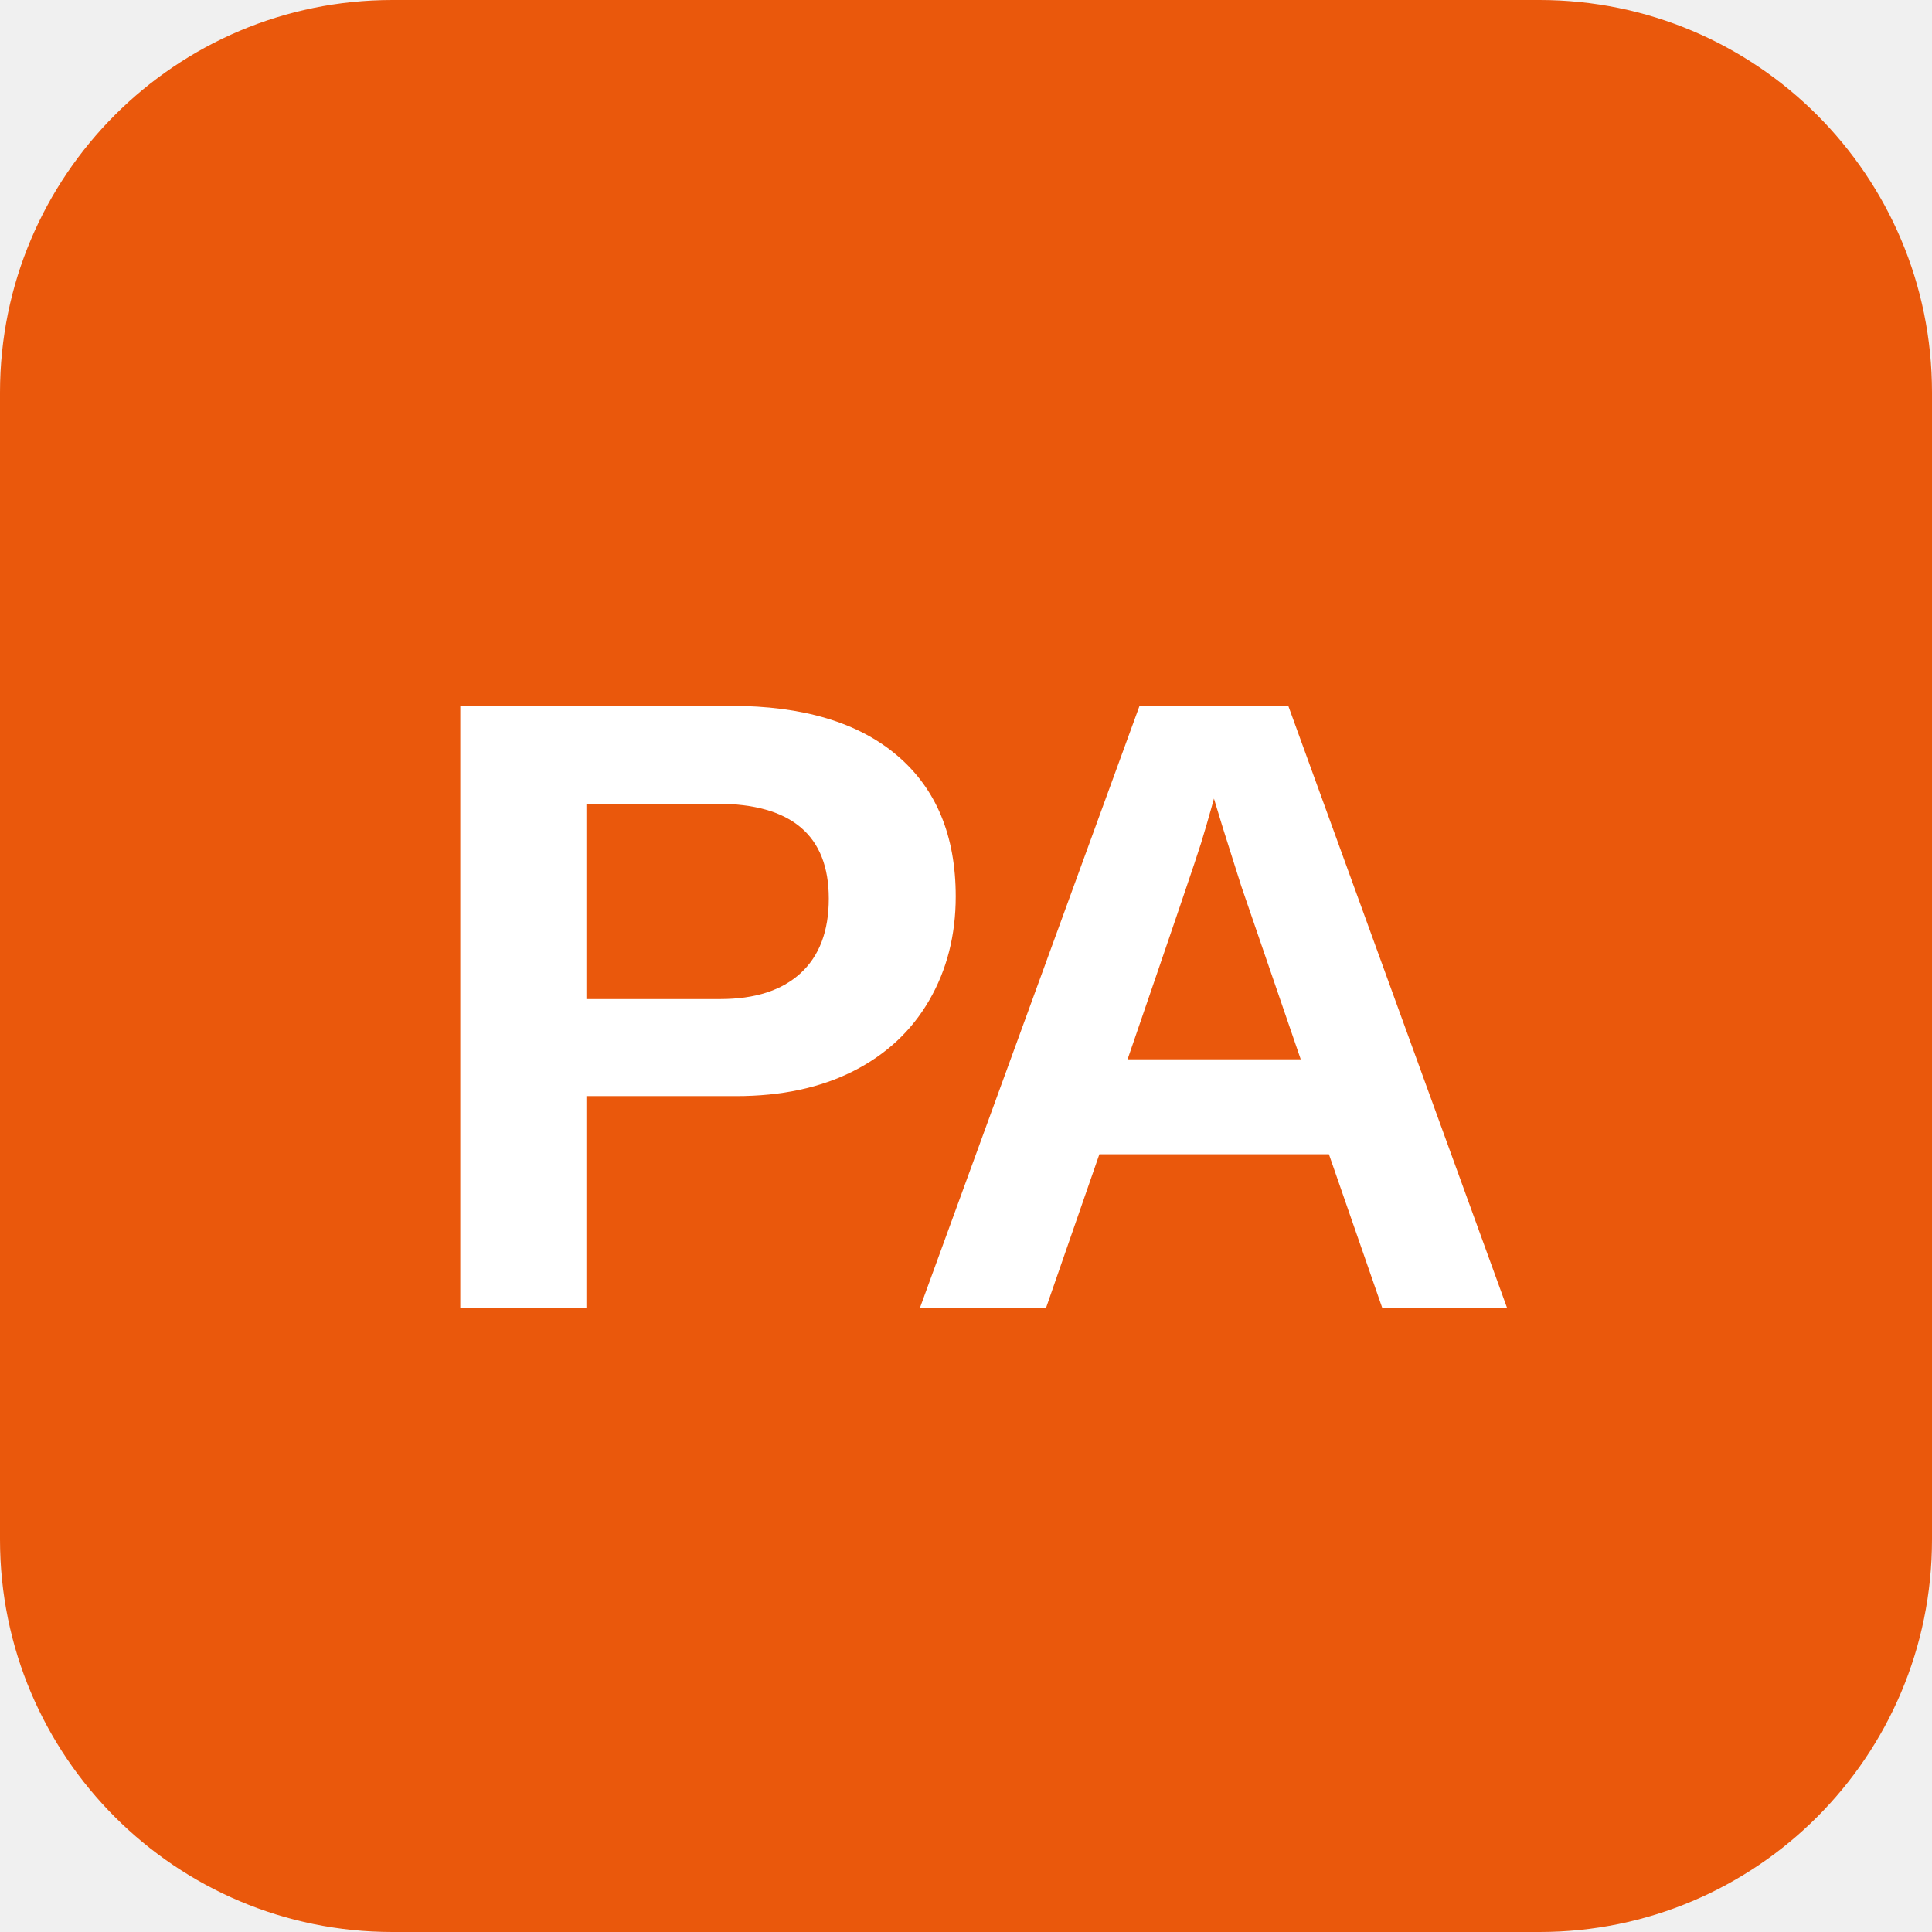
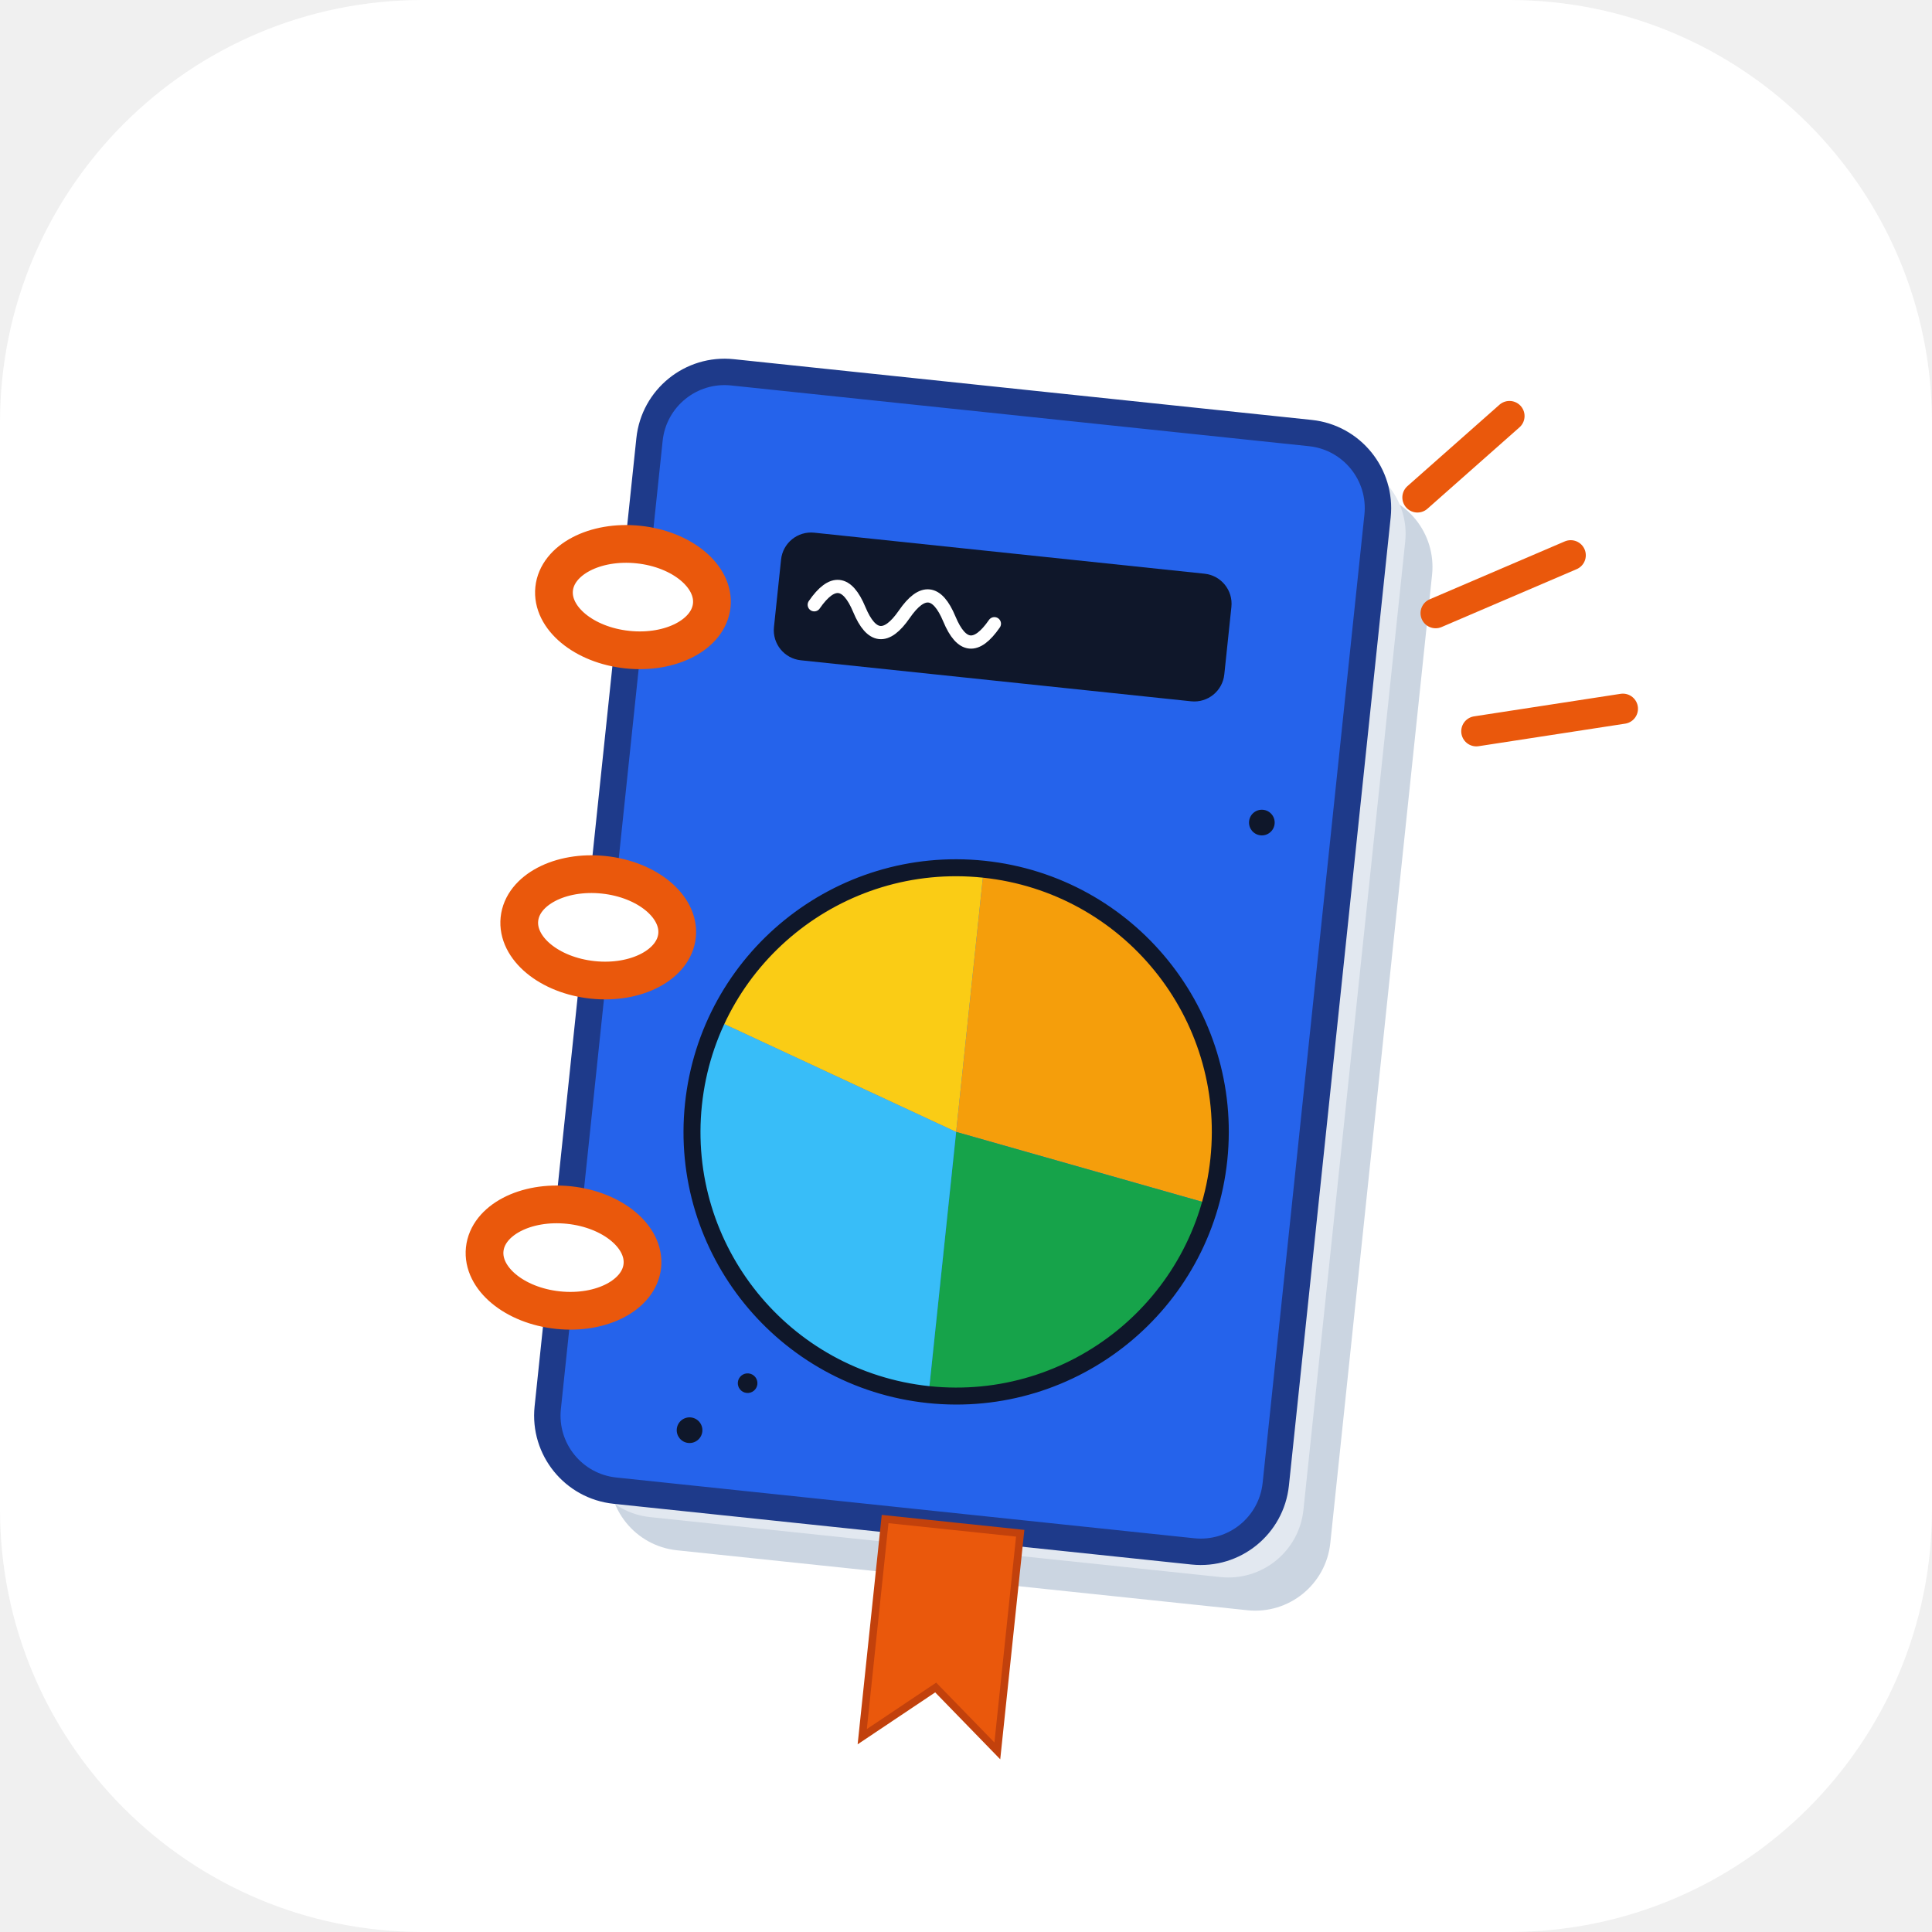
<svg xmlns="http://www.w3.org/2000/svg" width="512" height="512" viewBox="0 0 512 512">
-   <rect width="512" height="512" rx="104" fill="#ea580c" />
-   <text x="50%" y="52%" text-anchor="middle" dominant-baseline="central" font-family="Arial, Helvetica, 'Liberation Sans', sans-serif" font-weight="800" font-size="232" fill="#ffffff" letter-spacing="-6">PA</text>
+   <rect width="512" height="512" rx="112" fill="#ffffff" />
+   <g transform="rotate(6 256 256)">
+     <rect x="176" y="120" width="192" height="298" rx="20" fill="#cbd5e1" />
+     <rect x="168" y="112" width="192" height="298" rx="20" fill="#e2e8f0" />
+     <rect x="158" y="106" width="194" height="298" rx="20" fill="#2563eb" stroke="#1e3a8a" stroke-width="7" />
+     <rect x="196" y="146" width="120" height="34" rx="8" fill="#0f172a" />
+     <path d="M206 165 q6 -11 12 0 t12 0 t12 0 t12 0" fill="none" stroke="#ffffff" stroke-width="3.5" stroke-linecap="round" />
+     <g>
+       <path d="M258 300 L258 230 A70 70 0 0 1 327 312 Z" fill="#f59e0b" />
+       <path d="M258 300 L327 312 A70 70 0 0 1 258 370 Z" fill="#16a34a" />
+       <path d="M258 300 L258 370 A70 70 0 0 1 191 277 Z" fill="#38bdf8" />
+       <path d="M258 300 L191 277 A70 70 0 0 1 258 230 Z" fill="#facc15" />
+       <circle cx="258" cy="300" r="70" fill="none" stroke="#0f172a" stroke-width="4.5" />
+     </g>
+     <path d="M250 404 h36 v58 l-18 -15 l-18 15 Z" fill="#ea580c" stroke="#c2410c" stroke-width="2" />
+     <g stroke="#ea580c" stroke-width="10" fill="#ffffff">
+       <ellipse cx="158" cy="168" rx="21" ry="14" />
+       <ellipse cx="158" cy="256" rx="21" ry="14" />
+       <ellipse cx="158" cy="344" rx="21" ry="14" />
+     </g>
+     <g stroke="#ea580c" stroke-width="8" stroke-linecap="round">
+       <line x1="370" y1="150" x2="404" y2="131" />
+       <line x1="384" y1="180" x2="422" y2="170" />
+       <line x1="362" y1="120" x2="384" y2="96" />
+     </g>
+     <circle cx="330" cy="210" r="3.4" fill="#0f172a" />
+     <circle cx="196" cy="386" r="3.4" fill="#0f172a" />
+     <circle cx="210" cy="372" r="2.6" fill="#0f172a" />
+   </g>
</svg>
